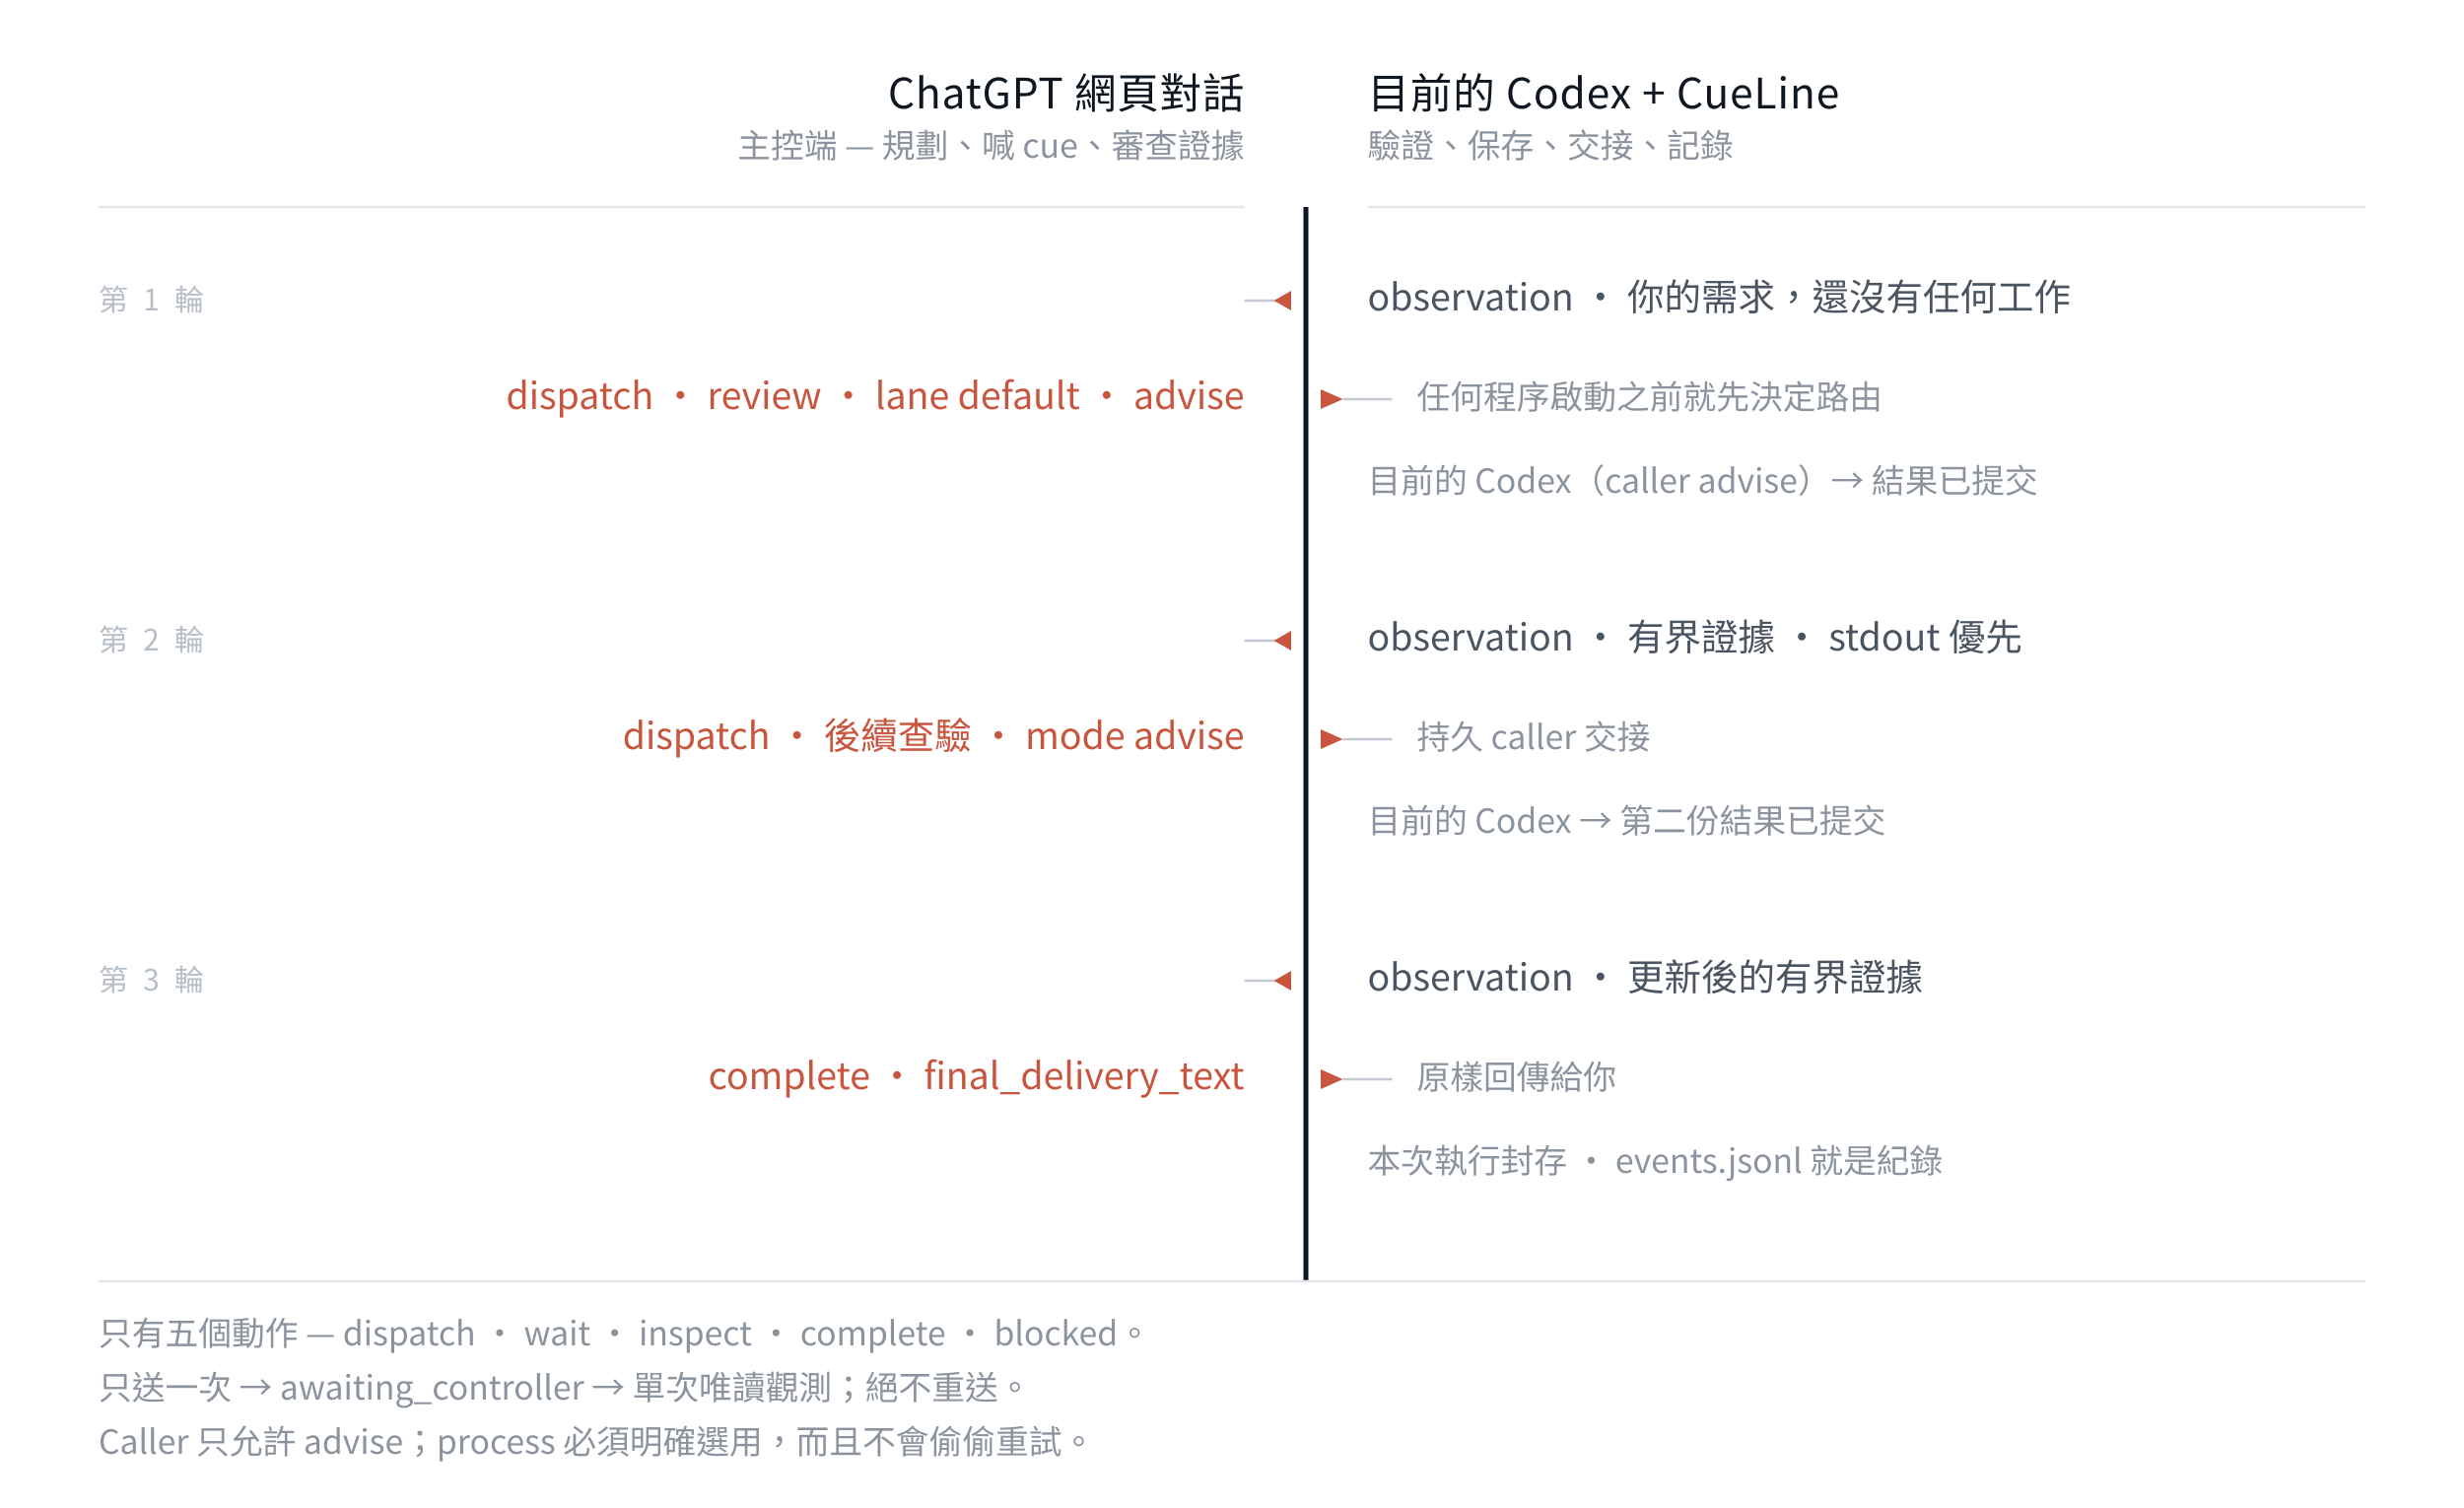
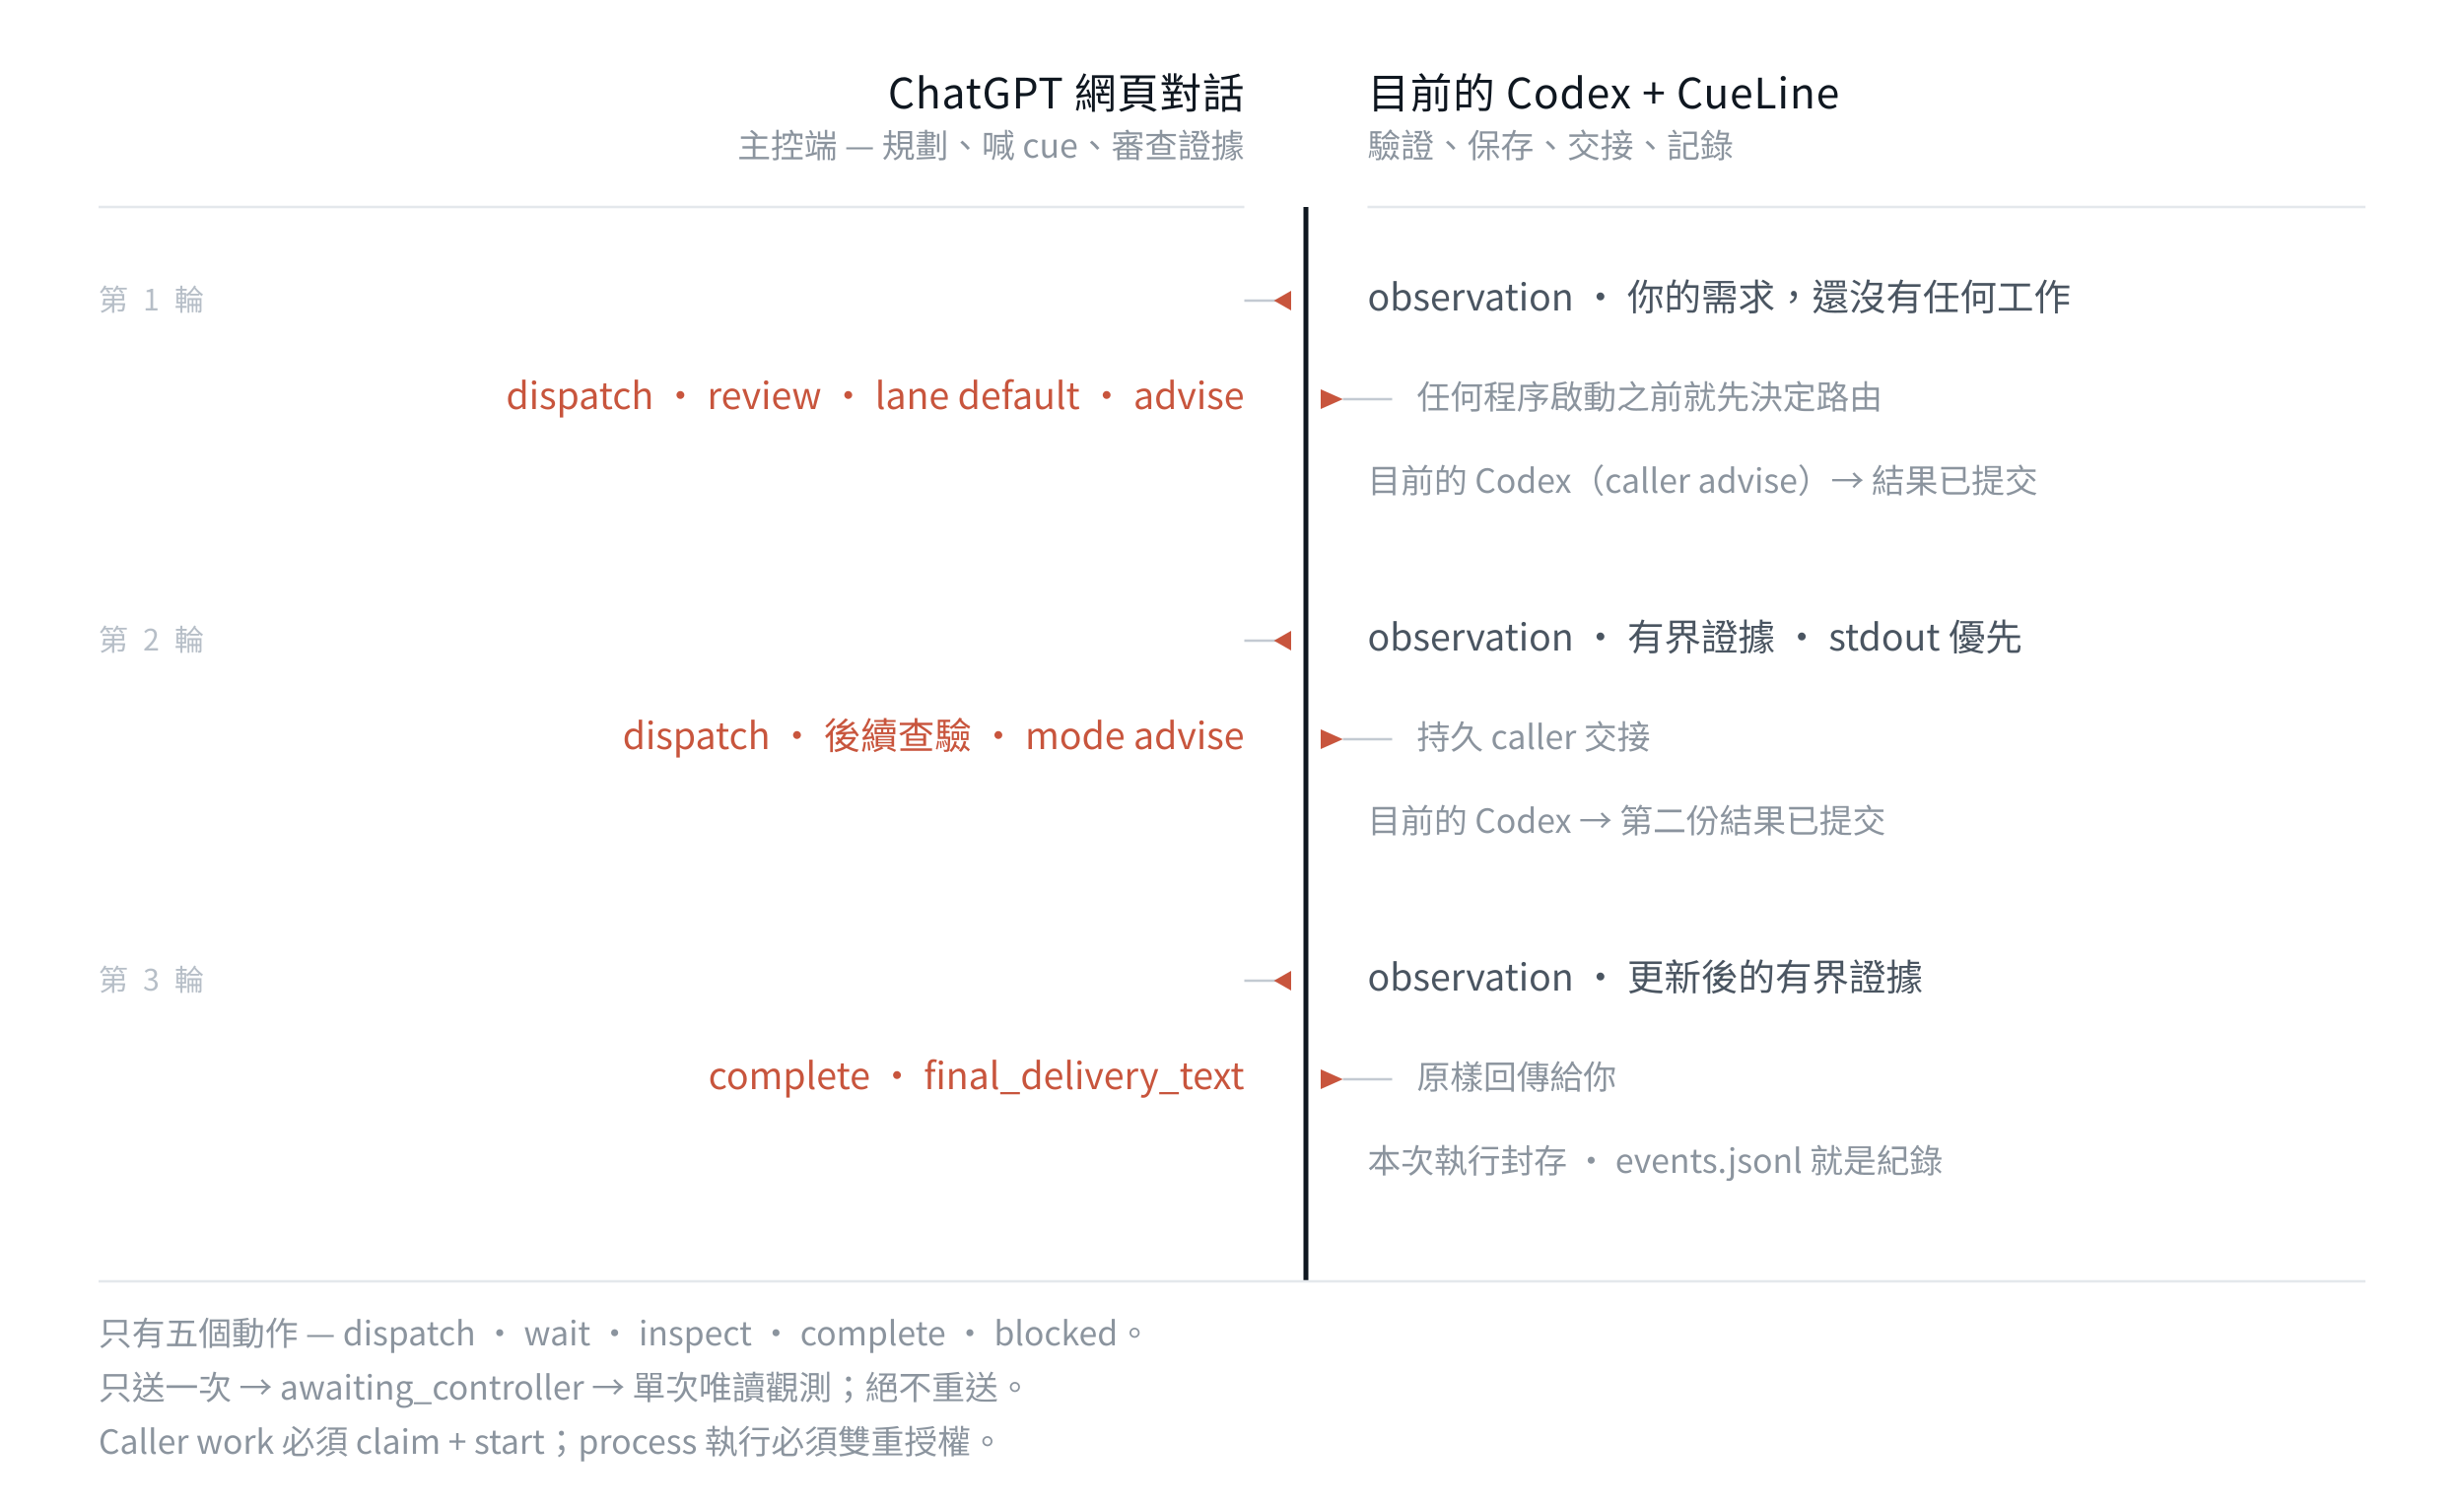
<svg xmlns="http://www.w3.org/2000/svg" viewBox="0 0 1000 612" width="1000" height="612" role="img" aria-label="一次 CueLine 執行像一本提示本：機器送出觀測，主控端喊出一道指令，已註冊的 runner 執行它，直到主控端喊 complete。">
  <style>
    text { font-family: ui-monospace, SFMono-Regular, Menlo, Consolas, "Noto Sans CJK TC", "PingFang TC", "Microsoft JhengHei", monospace }
    .hd   { fill: #0F1720; font-size: 17px; letter-spacing: .02em }
    .sub  { fill: #8B949E; font-size: 13.5px }
    .rule { stroke: #E4E8EC; stroke-width: 1 }
    .spine{ stroke: #0F1720; stroke-width: 2 }
    .tick { stroke: #C3CAD2; stroke-width: 1 }
    .say  { fill: #C8553D; font-size: 15px }
    .obs  { fill: #4A5561; font-size: 15px }
    .note { fill: #8B949E; font-size: 13.5px }
    .rnd  { fill: #B6BEC7; font-size: 12px; letter-spacing: .14em }
    .foot { fill: #8B949E; font-size: 13.5px }
    .cue  { fill: #C8553D }
    @media (prefers-color-scheme: dark) {
      .hd { fill: #E6EDF3 }
      .sub, .note, .foot { fill: #7D8590 }
      .rule { stroke: #21262D }
      .spine { stroke: #C9D1D9 }
      .tick { stroke: #30363D }
      .say { fill: #E0674C }
      .obs { fill: #ADBAC7 }
      .rnd { fill: #484F58 }
      .cue { fill: #E0674C }
    }
  </style>
  <text x="505" y="44" class="hd" text-anchor="end">ChatGPT 網頁對話</text>
  <text x="505" y="64" class="sub" text-anchor="end">主控端 — 規劃、喊 cue、審查證據</text>
  <text x="555" y="44" class="hd">目前的 Codex + CueLine</text>
  <text x="555" y="64" class="sub">驗證、保存、交接、記錄</text>
  <path d="M40 84H505" class="rule" />
  <path d="M555 84H960" class="rule" />
  <path d="M530 84V520" class="spine" />
  <text x="40" y="126" class="rnd">第 1 輪</text>
  <path d="M505 122H524" class="tick" />
  <text x="555" y="126" class="obs">observation · 你的需求，還沒有任何工作</text>
  <path d="M524 118 517 122 524 126z" class="cue" />
  <path d="M536 158 545 162 536 166z" class="cue" />
  <text x="505" y="166" class="say" text-anchor="end">dispatch · review · lane default · advise</text>
  <path d="M545 162H565" class="tick" />
  <text x="575" y="166" class="note">任何程序啟動之前就先決定路由</text>
  <text x="555" y="200" class="note">目前的 Codex（caller advise）→ 結果已提交</text>
  <text x="40" y="264" class="rnd">第 2 輪</text>
  <path d="M505 260H524" class="tick" />
  <text x="555" y="264" class="obs">observation · 有界證據 · stdout 優先</text>
  <path d="M524 256 517 260 524 264z" class="cue" />
  <path d="M536 296 545 300 536 304z" class="cue" />
  <text x="505" y="304" class="say" text-anchor="end">dispatch · 後續查驗 · mode advise</text>
  <path d="M545 300H565" class="tick" />
  <text x="575" y="304" class="note">持久 caller 交接</text>
  <text x="555" y="338" class="note">目前的 Codex → 第二份結果已提交</text>
  <text x="40" y="402" class="rnd">第 3 輪</text>
  <path d="M505 398H524" class="tick" />
  <text x="555" y="402" class="obs">observation · 更新後的有界證據</text>
  <path d="M524 394 517 398 524 402z" class="cue" />
  <path d="M536 434 545 438 536 442z" class="cue" />
  <text x="505" y="442" class="say" text-anchor="end">complete · final_delivery_text</text>
  <path d="M545 438H565" class="tick" />
  <text x="575" y="442" class="note">原樣回傳給你</text>
  <text x="555" y="476" class="note">本次執行封存 · events.jsonl 就是紀錄</text>
  <path d="M40 520H960" class="rule" />
  <text x="40" y="546" class="foot">只有五個動作 — dispatch · wait · inspect · complete · blocked。</text>
  <text x="40" y="568" class="foot">只送一次 → awaiting_controller → 單次唯讀觀測；絕不重送。</text>
-   <text x="40" y="590" class="foot">Caller 只允許 advise；process 必須明確選用，而且不會偷偷重試。</text>
+   <text x="40" y="590" class="foot">Caller work 必須 claim + start；process 執行必須雙重授權。</text>
</svg>
